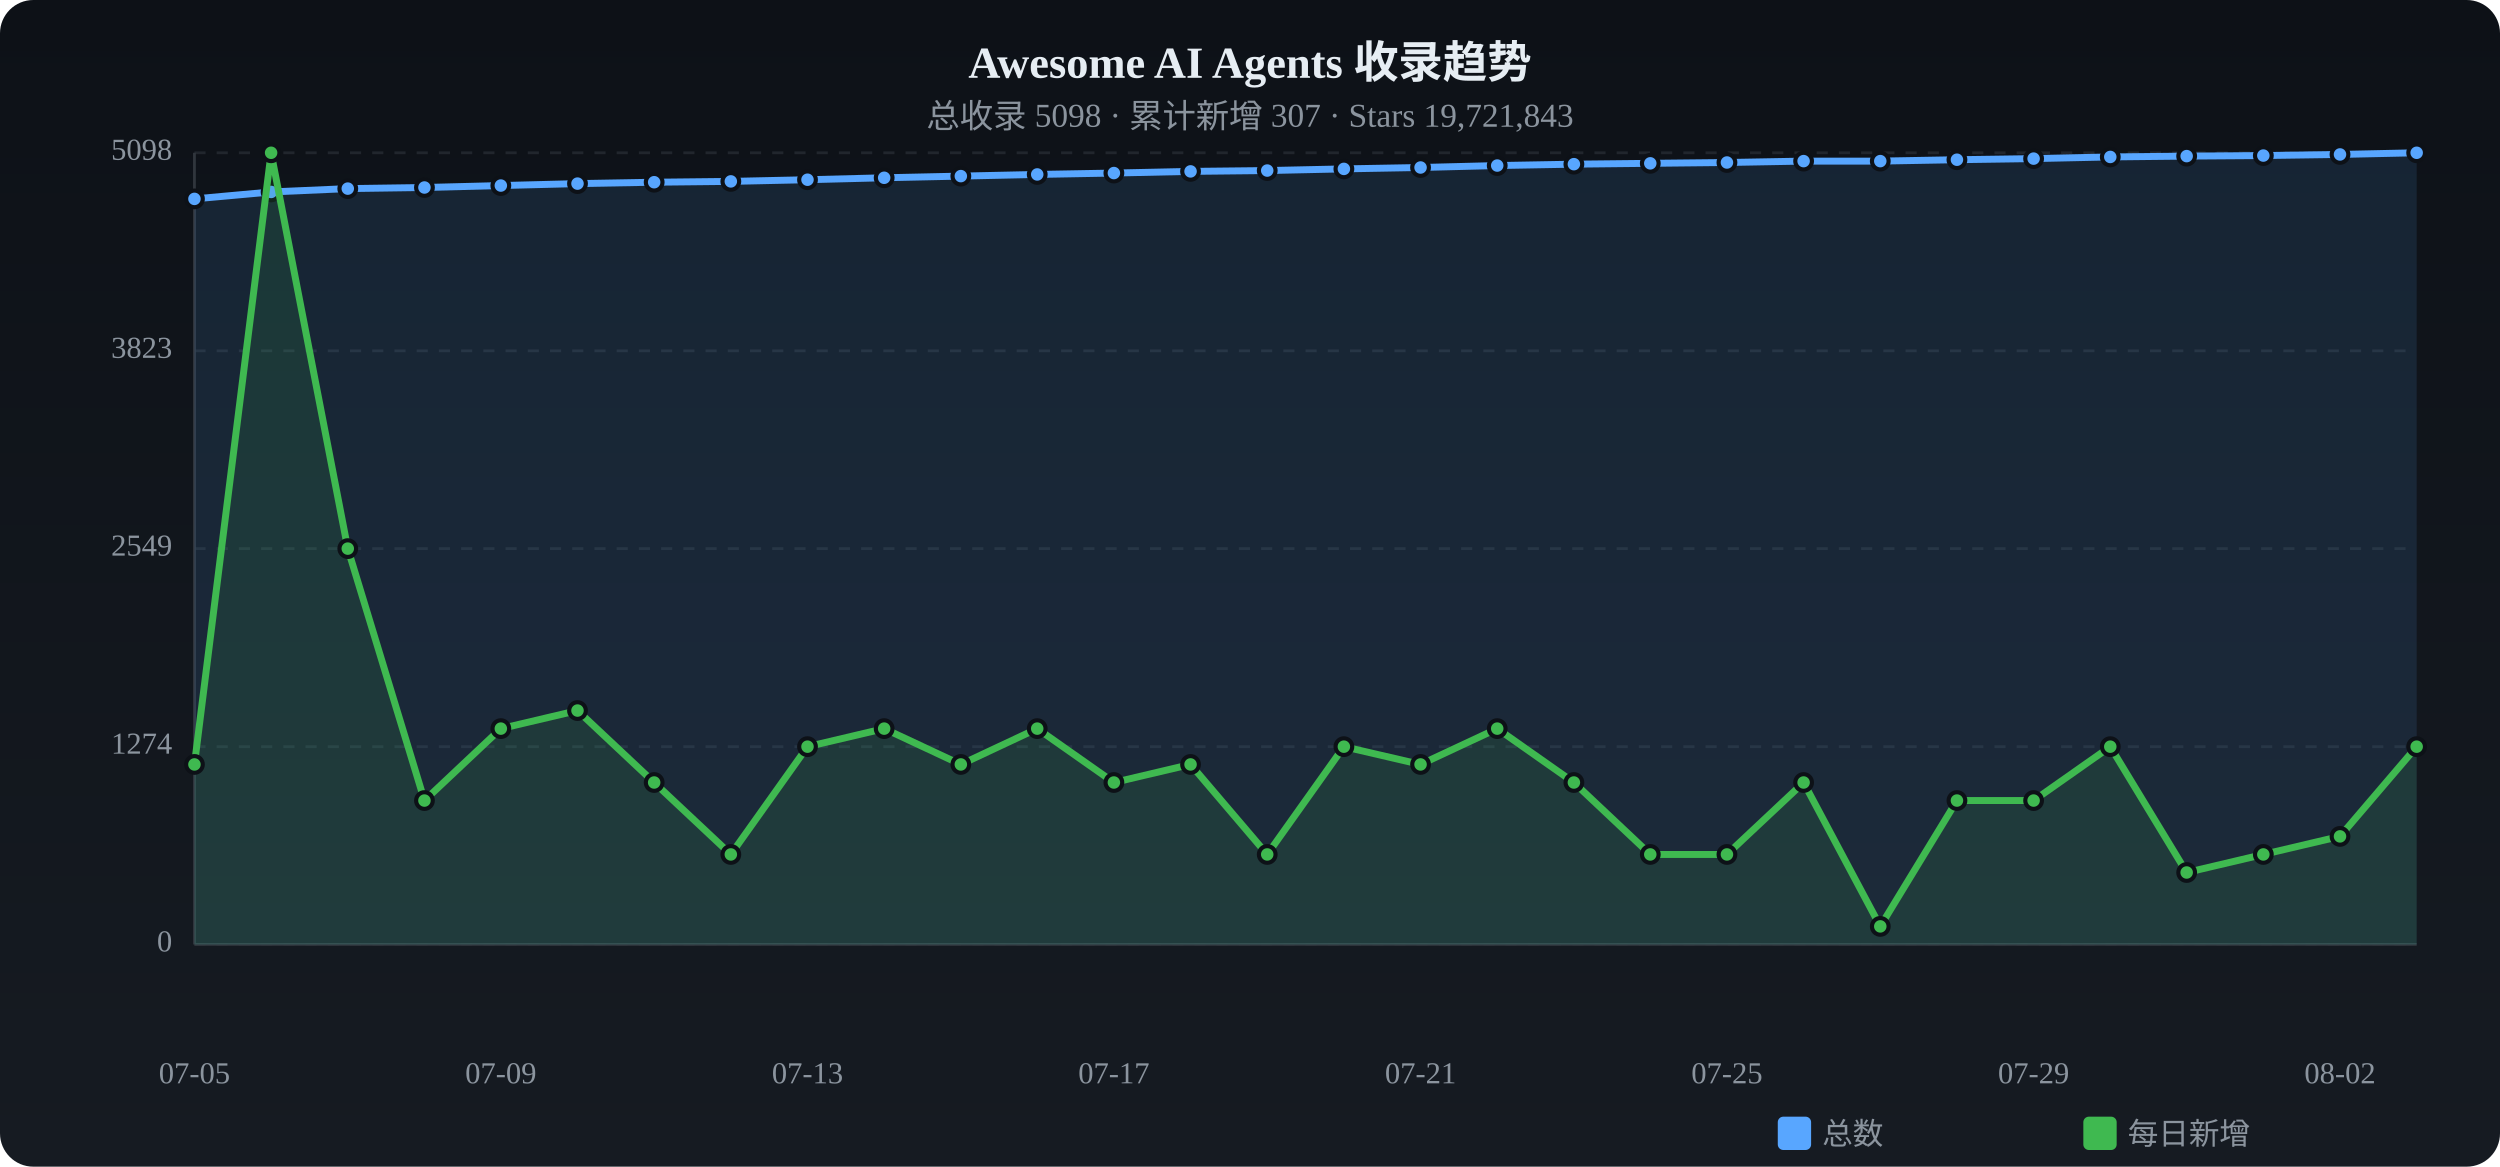
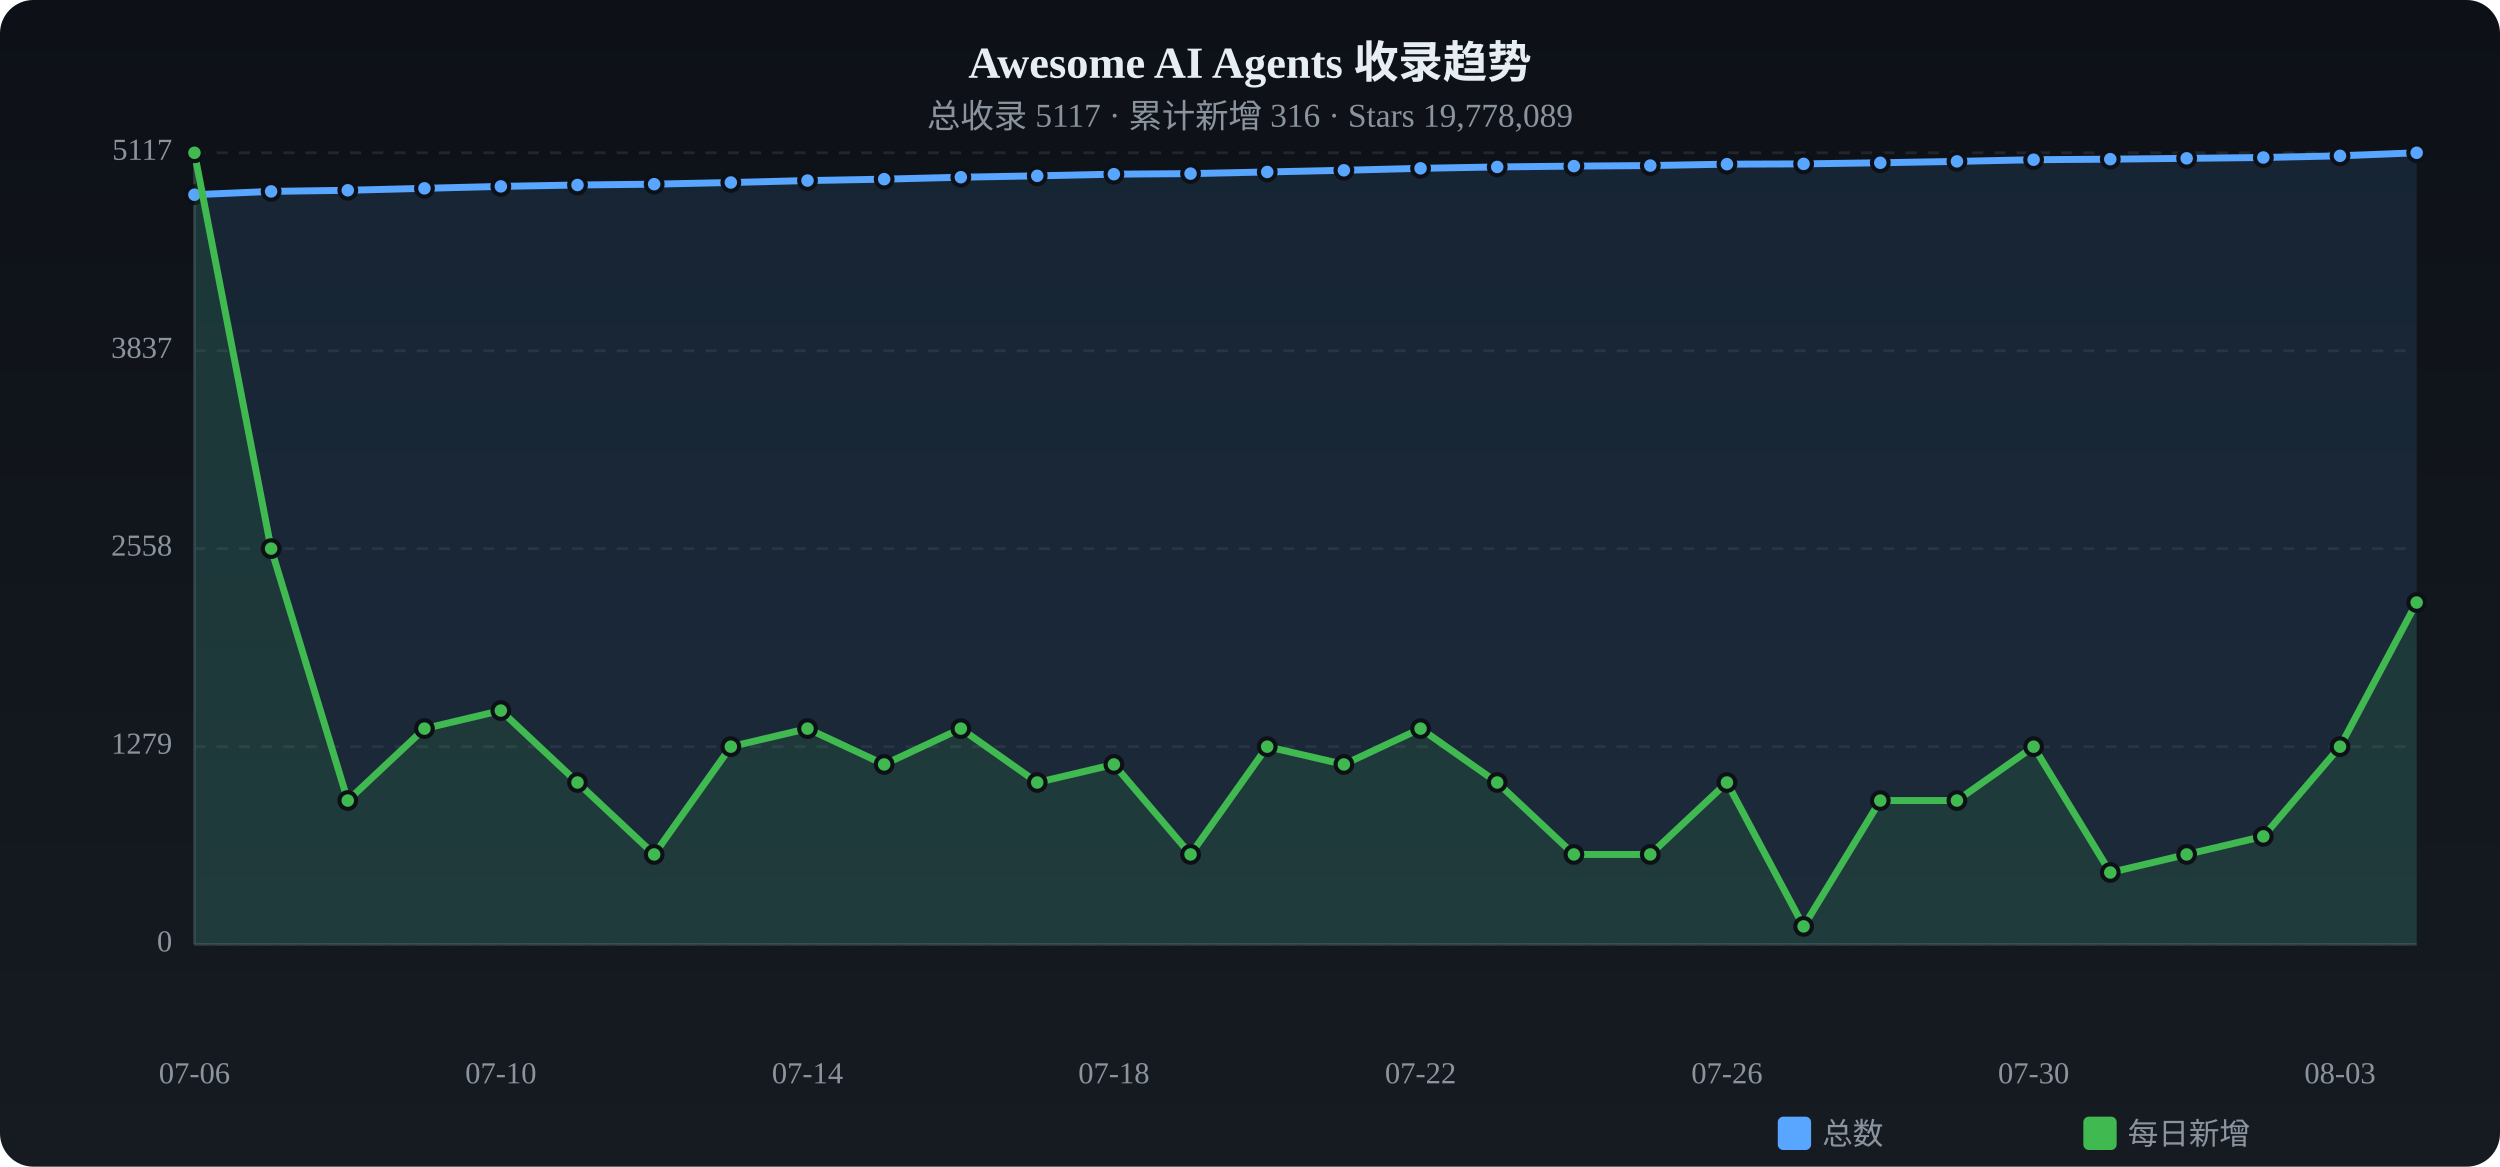
<svg xmlns="http://www.w3.org/2000/svg" viewBox="0 0 900 420" width="900" height="420">
  <defs>
    <linearGradient id="tbg" x1="0%" y1="0%" x2="0%" y2="100%">
      <stop offset="0%" stop-color="#0d1117" />
      <stop offset="100%" stop-color="#161b22" />
    </linearGradient>
  </defs>
  <rect width="900" height="420" rx="12" fill="url(#tbg)" />
  <text x="450.0" y="28" text-anchor="middle" fill="#e6edf3" font-size="16" font-weight="bold">Awesome AI Agents 收录趋势</text>
-   <text x="450.0" y="46" text-anchor="middle" fill="#8b949e" font-size="12">总收录 5098 · 累计新增 307 · Stars 19,721,843</text>
+   <text x="450.0" y="46" text-anchor="middle" fill="#8b949e" font-size="12">总收录 5117 · 累计新增 316 · Stars 19,778,089</text>
  <text x="62" y="340.0" text-anchor="end" fill="#8b949e" font-size="11" dominant-baseline="middle">0</text>
  <line x1="70" y1="340.0" x2="870" y2="340.0" stroke="#21262d" stroke-dasharray="4 4" />
-   <text x="62" y="268.8" text-anchor="end" fill="#8b949e" font-size="11" dominant-baseline="middle">1274</text>
+   <text x="62" y="268.8" text-anchor="end" fill="#8b949e" font-size="11" dominant-baseline="middle">1279</text>
  <line x1="70" y1="268.8" x2="870" y2="268.8" stroke="#21262d" stroke-dasharray="4 4" />
-   <text x="62" y="197.5" text-anchor="end" fill="#8b949e" font-size="11" dominant-baseline="middle">2549</text>
+   <text x="62" y="197.5" text-anchor="end" fill="#8b949e" font-size="11" dominant-baseline="middle">2558</text>
  <line x1="70" y1="197.5" x2="870" y2="197.5" stroke="#21262d" stroke-dasharray="4 4" />
-   <text x="62" y="126.3" text-anchor="end" fill="#8b949e" font-size="11" dominant-baseline="middle">3823</text>
+   <text x="62" y="126.3" text-anchor="end" fill="#8b949e" font-size="11" dominant-baseline="middle">3837</text>
  <line x1="70" y1="126.3" x2="870" y2="126.3" stroke="#21262d" stroke-dasharray="4 4" />
-   <text x="62" y="55.0" text-anchor="end" fill="#8b949e" font-size="11" dominant-baseline="middle">5098</text>
+   <text x="62" y="55.0" text-anchor="end" fill="#8b949e" font-size="11" dominant-baseline="middle">5117</text>
  <line x1="70" y1="55.0" x2="870" y2="55.0" stroke="#21262d" stroke-dasharray="4 4" />
  <line x1="70" y1="55" x2="70" y2="340" stroke="#30363d" />
  <line x1="70" y1="340" x2="870" y2="340" stroke="#30363d" />
-   <path d="M70.0,71.6 L97.6,69.1 L125.2,67.9 L152.8,67.5 L180.3,66.8 L207.9,66.1 L235.5,65.6 L263.1,65.3 L290.7,64.7 L318.3,64.0 L345.9,63.4 L373.4,62.8 L401.0,62.3 L428.6,61.7 L456.2,61.4 L483.8,60.8 L511.4,60.3 L539.0,59.6 L566.6,59.1 L594.1,58.8 L621.7,58.5 L649.3,58.0 L676.9,58.0 L704.5,57.5 L732.1,57.1 L759.7,56.5 L787.2,56.2 L814.8,56.0 L842.4,55.6 L870.0,55.0 L870.0,340 L70.0,340 Z" fill="#58a6ff" opacity="0.12" />
-   <polyline points="70.0,71.6 97.6,69.1 125.2,67.9 152.8,67.5 180.3,66.8 207.9,66.1 235.5,65.6 263.1,65.3 290.7,64.7 318.3,64.0 345.9,63.4 373.4,62.8 401.0,62.3 428.6,61.7 456.2,61.4 483.8,60.8 511.4,60.3 539.0,59.6 566.6,59.1 594.1,58.8 621.7,58.5 649.3,58.0 676.9,58.0 704.5,57.5 732.1,57.1 759.7,56.5 787.2,56.2 814.8,56.0 842.4,55.6 870.0,55.0" fill="none" stroke="#58a6ff" stroke-width="2.5" stroke-linecap="round" stroke-linejoin="round" />
-   <circle cx="70.0" cy="71.6" r="3" fill="#58a6ff" stroke="#0d1117" stroke-width="1.5" />
-   <circle cx="97.6" cy="69.1" r="3" fill="#58a6ff" stroke="#0d1117" stroke-width="1.5" />
-   <circle cx="125.2" cy="67.9" r="3" fill="#58a6ff" stroke="#0d1117" stroke-width="1.5" />
-   <circle cx="152.8" cy="67.5" r="3" fill="#58a6ff" stroke="#0d1117" stroke-width="1.5" />
-   <circle cx="180.3" cy="66.8" r="3" fill="#58a6ff" stroke="#0d1117" stroke-width="1.5" />
-   <circle cx="207.9" cy="66.1" r="3" fill="#58a6ff" stroke="#0d1117" stroke-width="1.5" />
-   <circle cx="235.5" cy="65.6" r="3" fill="#58a6ff" stroke="#0d1117" stroke-width="1.5" />
-   <circle cx="263.1" cy="65.3" r="3" fill="#58a6ff" stroke="#0d1117" stroke-width="1.5" />
-   <circle cx="290.7" cy="64.7" r="3" fill="#58a6ff" stroke="#0d1117" stroke-width="1.5" />
-   <circle cx="318.3" cy="64.0" r="3" fill="#58a6ff" stroke="#0d1117" stroke-width="1.5" />
-   <circle cx="345.9" cy="63.4" r="3" fill="#58a6ff" stroke="#0d1117" stroke-width="1.5" />
-   <circle cx="373.4" cy="62.8" r="3" fill="#58a6ff" stroke="#0d1117" stroke-width="1.5" />
-   <circle cx="401.0" cy="62.3" r="3" fill="#58a6ff" stroke="#0d1117" stroke-width="1.5" />
-   <circle cx="428.6" cy="61.7" r="3" fill="#58a6ff" stroke="#0d1117" stroke-width="1.5" />
-   <circle cx="456.2" cy="61.4" r="3" fill="#58a6ff" stroke="#0d1117" stroke-width="1.5" />
-   <circle cx="483.8" cy="60.8" r="3" fill="#58a6ff" stroke="#0d1117" stroke-width="1.5" />
-   <circle cx="511.4" cy="60.3" r="3" fill="#58a6ff" stroke="#0d1117" stroke-width="1.5" />
-   <circle cx="539.0" cy="59.6" r="3" fill="#58a6ff" stroke="#0d1117" stroke-width="1.5" />
-   <circle cx="566.6" cy="59.1" r="3" fill="#58a6ff" stroke="#0d1117" stroke-width="1.5" />
-   <circle cx="594.1" cy="58.8" r="3" fill="#58a6ff" stroke="#0d1117" stroke-width="1.5" />
-   <circle cx="621.7" cy="58.5" r="3" fill="#58a6ff" stroke="#0d1117" stroke-width="1.5" />
-   <circle cx="649.3" cy="58.0" r="3" fill="#58a6ff" stroke="#0d1117" stroke-width="1.5" />
-   <circle cx="676.9" cy="58.0" r="3" fill="#58a6ff" stroke="#0d1117" stroke-width="1.5" />
-   <circle cx="704.5" cy="57.5" r="3" fill="#58a6ff" stroke="#0d1117" stroke-width="1.5" />
-   <circle cx="732.1" cy="57.1" r="3" fill="#58a6ff" stroke="#0d1117" stroke-width="1.5" />
-   <circle cx="759.7" cy="56.5" r="3" fill="#58a6ff" stroke="#0d1117" stroke-width="1.5" />
-   <circle cx="787.2" cy="56.2" r="3" fill="#58a6ff" stroke="#0d1117" stroke-width="1.5" />
-   <circle cx="814.8" cy="56.0" r="3" fill="#58a6ff" stroke="#0d1117" stroke-width="1.5" />
-   <circle cx="842.4" cy="55.6" r="3" fill="#58a6ff" stroke="#0d1117" stroke-width="1.5" />
+   <path d="M70.0,70.1 L97.6,68.9 L125.2,68.5 L152.8,67.8 L180.3,67.1 L207.9,66.6 L235.5,66.3 L263.1,65.7 L290.7,65.0 L318.3,64.5 L345.9,63.8 L373.4,63.3 L401.0,62.7 L428.6,62.5 L456.2,61.9 L483.8,61.3 L511.4,60.6 L539.0,60.1 L566.6,59.8 L594.1,59.6 L621.7,59.1 L649.3,59.0 L676.9,58.6 L704.5,58.1 L732.1,57.5 L759.7,57.3 L787.2,57.0 L814.8,56.7 L842.4,56.1 L870.0,55.0 L870.0,340 L70.0,340 Z" fill="#58a6ff" opacity="0.12" />
+   <polyline points="70.0,70.1 97.6,68.9 125.2,68.5 152.8,67.8 180.3,67.1 207.9,66.6 235.5,66.3 263.1,65.7 290.7,65.0 318.3,64.5 345.9,63.8 373.4,63.3 401.0,62.7 428.6,62.5 456.2,61.9 483.8,61.3 511.4,60.6 539.0,60.1 566.6,59.8 594.1,59.6 621.7,59.1 649.3,59.0 676.9,58.6 704.5,58.1 732.1,57.5 759.7,57.3 787.2,57.0 814.8,56.7 842.4,56.1 870.0,55.0" fill="none" stroke="#58a6ff" stroke-width="2.5" stroke-linecap="round" stroke-linejoin="round" />
+   <circle cx="70.0" cy="70.1" r="3" fill="#58a6ff" stroke="#0d1117" stroke-width="1.5" />
+   <circle cx="97.6" cy="68.9" r="3" fill="#58a6ff" stroke="#0d1117" stroke-width="1.5" />
+   <circle cx="125.2" cy="68.5" r="3" fill="#58a6ff" stroke="#0d1117" stroke-width="1.5" />
+   <circle cx="152.8" cy="67.8" r="3" fill="#58a6ff" stroke="#0d1117" stroke-width="1.5" />
+   <circle cx="180.3" cy="67.1" r="3" fill="#58a6ff" stroke="#0d1117" stroke-width="1.5" />
+   <circle cx="207.9" cy="66.6" r="3" fill="#58a6ff" stroke="#0d1117" stroke-width="1.5" />
+   <circle cx="235.5" cy="66.3" r="3" fill="#58a6ff" stroke="#0d1117" stroke-width="1.5" />
+   <circle cx="263.1" cy="65.7" r="3" fill="#58a6ff" stroke="#0d1117" stroke-width="1.5" />
+   <circle cx="290.7" cy="65.0" r="3" fill="#58a6ff" stroke="#0d1117" stroke-width="1.5" />
+   <circle cx="318.3" cy="64.5" r="3" fill="#58a6ff" stroke="#0d1117" stroke-width="1.5" />
+   <circle cx="345.9" cy="63.8" r="3" fill="#58a6ff" stroke="#0d1117" stroke-width="1.5" />
+   <circle cx="373.4" cy="63.3" r="3" fill="#58a6ff" stroke="#0d1117" stroke-width="1.5" />
+   <circle cx="401.0" cy="62.7" r="3" fill="#58a6ff" stroke="#0d1117" stroke-width="1.5" />
+   <circle cx="428.6" cy="62.5" r="3" fill="#58a6ff" stroke="#0d1117" stroke-width="1.5" />
+   <circle cx="456.2" cy="61.9" r="3" fill="#58a6ff" stroke="#0d1117" stroke-width="1.5" />
+   <circle cx="483.8" cy="61.3" r="3" fill="#58a6ff" stroke="#0d1117" stroke-width="1.5" />
+   <circle cx="511.4" cy="60.6" r="3" fill="#58a6ff" stroke="#0d1117" stroke-width="1.5" />
+   <circle cx="539.0" cy="60.1" r="3" fill="#58a6ff" stroke="#0d1117" stroke-width="1.5" />
+   <circle cx="566.6" cy="59.8" r="3" fill="#58a6ff" stroke="#0d1117" stroke-width="1.5" />
+   <circle cx="594.1" cy="59.6" r="3" fill="#58a6ff" stroke="#0d1117" stroke-width="1.5" />
+   <circle cx="621.7" cy="59.1" r="3" fill="#58a6ff" stroke="#0d1117" stroke-width="1.5" />
+   <circle cx="649.3" cy="59.0" r="3" fill="#58a6ff" stroke="#0d1117" stroke-width="1.5" />
+   <circle cx="676.9" cy="58.6" r="3" fill="#58a6ff" stroke="#0d1117" stroke-width="1.5" />
+   <circle cx="704.5" cy="58.1" r="3" fill="#58a6ff" stroke="#0d1117" stroke-width="1.5" />
+   <circle cx="732.1" cy="57.5" r="3" fill="#58a6ff" stroke="#0d1117" stroke-width="1.5" />
+   <circle cx="759.7" cy="57.3" r="3" fill="#58a6ff" stroke="#0d1117" stroke-width="1.5" />
+   <circle cx="787.2" cy="57.0" r="3" fill="#58a6ff" stroke="#0d1117" stroke-width="1.5" />
+   <circle cx="814.8" cy="56.7" r="3" fill="#58a6ff" stroke="#0d1117" stroke-width="1.5" />
+   <circle cx="842.4" cy="56.1" r="3" fill="#58a6ff" stroke="#0d1117" stroke-width="1.5" />
  <circle cx="870.0" cy="55.0" r="3" fill="#58a6ff" stroke="#0d1117" stroke-width="1.5" />
-   <path d="M70.0,275.2 L97.6,55.0 L125.2,197.5 L152.8,288.2 L180.3,262.3 L207.9,255.8 L235.5,281.7 L263.1,307.6 L290.7,268.8 L318.3,262.3 L345.9,275.2 L373.4,262.3 L401.0,281.7 L428.6,275.2 L456.2,307.6 L483.8,268.8 L511.4,275.2 L539.0,262.3 L566.6,281.7 L594.1,307.6 L621.7,307.6 L649.3,281.7 L676.9,333.5 L704.5,288.2 L732.1,288.2 L759.7,268.8 L787.2,314.1 L814.8,307.6 L842.4,301.1 L870.0,268.8 L870.0,340 L70.0,340 Z" fill="#3fb950" opacity="0.12" />
-   <polyline points="70.0,275.2 97.6,55.0 125.2,197.5 152.8,288.2 180.3,262.3 207.9,255.8 235.5,281.7 263.1,307.6 290.7,268.8 318.3,262.3 345.9,275.2 373.4,262.3 401.0,281.7 428.6,275.2 456.2,307.6 483.8,268.8 511.4,275.2 539.0,262.3 566.6,281.7 594.1,307.6 621.7,307.6 649.3,281.7 676.9,333.5 704.5,288.2 732.1,288.2 759.7,268.8 787.2,314.1 814.8,307.6 842.4,301.1 870.0,268.8" fill="none" stroke="#3fb950" stroke-width="2.5" stroke-linecap="round" stroke-linejoin="round" />
-   <circle cx="70.0" cy="275.2" r="3" fill="#3fb950" stroke="#0d1117" stroke-width="1.5" />
-   <circle cx="97.6" cy="55.0" r="3" fill="#3fb950" stroke="#0d1117" stroke-width="1.5" />
-   <circle cx="125.2" cy="197.5" r="3" fill="#3fb950" stroke="#0d1117" stroke-width="1.5" />
-   <circle cx="152.8" cy="288.2" r="3" fill="#3fb950" stroke="#0d1117" stroke-width="1.5" />
-   <circle cx="180.3" cy="262.3" r="3" fill="#3fb950" stroke="#0d1117" stroke-width="1.5" />
-   <circle cx="207.9" cy="255.8" r="3" fill="#3fb950" stroke="#0d1117" stroke-width="1.5" />
-   <circle cx="235.5" cy="281.7" r="3" fill="#3fb950" stroke="#0d1117" stroke-width="1.5" />
-   <circle cx="263.1" cy="307.6" r="3" fill="#3fb950" stroke="#0d1117" stroke-width="1.5" />
-   <circle cx="290.7" cy="268.8" r="3" fill="#3fb950" stroke="#0d1117" stroke-width="1.5" />
-   <circle cx="318.3" cy="262.3" r="3" fill="#3fb950" stroke="#0d1117" stroke-width="1.5" />
-   <circle cx="345.9" cy="275.2" r="3" fill="#3fb950" stroke="#0d1117" stroke-width="1.5" />
-   <circle cx="373.4" cy="262.3" r="3" fill="#3fb950" stroke="#0d1117" stroke-width="1.5" />
-   <circle cx="401.0" cy="281.7" r="3" fill="#3fb950" stroke="#0d1117" stroke-width="1.5" />
-   <circle cx="428.6" cy="275.2" r="3" fill="#3fb950" stroke="#0d1117" stroke-width="1.5" />
-   <circle cx="456.2" cy="307.6" r="3" fill="#3fb950" stroke="#0d1117" stroke-width="1.5" />
-   <circle cx="483.8" cy="268.8" r="3" fill="#3fb950" stroke="#0d1117" stroke-width="1.5" />
-   <circle cx="511.4" cy="275.2" r="3" fill="#3fb950" stroke="#0d1117" stroke-width="1.5" />
-   <circle cx="539.0" cy="262.3" r="3" fill="#3fb950" stroke="#0d1117" stroke-width="1.5" />
-   <circle cx="566.6" cy="281.7" r="3" fill="#3fb950" stroke="#0d1117" stroke-width="1.5" />
+   <path d="M70.0,55.0 L97.6,197.5 L125.2,288.2 L152.8,262.3 L180.3,255.8 L207.9,281.7 L235.5,307.6 L263.1,268.8 L290.7,262.3 L318.3,275.2 L345.9,262.3 L373.4,281.7 L401.0,275.2 L428.6,307.6 L456.2,268.8 L483.8,275.2 L511.4,262.3 L539.0,281.7 L566.6,307.6 L594.1,307.6 L621.7,281.7 L649.3,333.5 L676.9,288.2 L704.5,288.2 L732.1,268.8 L759.7,314.1 L787.2,307.6 L814.8,301.1 L842.4,268.8 L870.0,216.9 L870.0,340 L70.0,340 Z" fill="#3fb950" opacity="0.12" />
+   <polyline points="70.0,55.0 97.6,197.5 125.2,288.2 152.8,262.3 180.3,255.8 207.9,281.7 235.5,307.6 263.1,268.8 290.7,262.3 318.3,275.2 345.9,262.3 373.4,281.7 401.0,275.2 428.6,307.6 456.2,268.8 483.8,275.2 511.4,262.3 539.0,281.7 566.6,307.6 594.1,307.6 621.7,281.7 649.3,333.5 676.9,288.2 704.5,288.2 732.1,268.8 759.7,314.1 787.2,307.6 814.8,301.1 842.4,268.8 870.0,216.9" fill="none" stroke="#3fb950" stroke-width="2.5" stroke-linecap="round" stroke-linejoin="round" />
+   <circle cx="70.0" cy="55.0" r="3" fill="#3fb950" stroke="#0d1117" stroke-width="1.5" />
+   <circle cx="97.6" cy="197.5" r="3" fill="#3fb950" stroke="#0d1117" stroke-width="1.5" />
+   <circle cx="125.2" cy="288.2" r="3" fill="#3fb950" stroke="#0d1117" stroke-width="1.5" />
+   <circle cx="152.8" cy="262.3" r="3" fill="#3fb950" stroke="#0d1117" stroke-width="1.5" />
+   <circle cx="180.3" cy="255.8" r="3" fill="#3fb950" stroke="#0d1117" stroke-width="1.5" />
+   <circle cx="207.9" cy="281.7" r="3" fill="#3fb950" stroke="#0d1117" stroke-width="1.5" />
+   <circle cx="235.5" cy="307.6" r="3" fill="#3fb950" stroke="#0d1117" stroke-width="1.5" />
+   <circle cx="263.1" cy="268.8" r="3" fill="#3fb950" stroke="#0d1117" stroke-width="1.5" />
+   <circle cx="290.7" cy="262.3" r="3" fill="#3fb950" stroke="#0d1117" stroke-width="1.5" />
+   <circle cx="318.3" cy="275.2" r="3" fill="#3fb950" stroke="#0d1117" stroke-width="1.5" />
+   <circle cx="345.9" cy="262.3" r="3" fill="#3fb950" stroke="#0d1117" stroke-width="1.5" />
+   <circle cx="373.4" cy="281.7" r="3" fill="#3fb950" stroke="#0d1117" stroke-width="1.5" />
+   <circle cx="401.0" cy="275.2" r="3" fill="#3fb950" stroke="#0d1117" stroke-width="1.5" />
+   <circle cx="428.6" cy="307.6" r="3" fill="#3fb950" stroke="#0d1117" stroke-width="1.5" />
+   <circle cx="456.2" cy="268.8" r="3" fill="#3fb950" stroke="#0d1117" stroke-width="1.5" />
+   <circle cx="483.8" cy="275.2" r="3" fill="#3fb950" stroke="#0d1117" stroke-width="1.5" />
+   <circle cx="511.4" cy="262.3" r="3" fill="#3fb950" stroke="#0d1117" stroke-width="1.5" />
+   <circle cx="539.0" cy="281.7" r="3" fill="#3fb950" stroke="#0d1117" stroke-width="1.5" />
+   <circle cx="566.6" cy="307.6" r="3" fill="#3fb950" stroke="#0d1117" stroke-width="1.5" />
  <circle cx="594.1" cy="307.6" r="3" fill="#3fb950" stroke="#0d1117" stroke-width="1.5" />
-   <circle cx="621.7" cy="307.6" r="3" fill="#3fb950" stroke="#0d1117" stroke-width="1.5" />
-   <circle cx="649.3" cy="281.7" r="3" fill="#3fb950" stroke="#0d1117" stroke-width="1.5" />
-   <circle cx="676.9" cy="333.5" r="3" fill="#3fb950" stroke="#0d1117" stroke-width="1.5" />
+   <circle cx="621.7" cy="281.7" r="3" fill="#3fb950" stroke="#0d1117" stroke-width="1.5" />
+   <circle cx="649.3" cy="333.5" r="3" fill="#3fb950" stroke="#0d1117" stroke-width="1.5" />
+   <circle cx="676.9" cy="288.2" r="3" fill="#3fb950" stroke="#0d1117" stroke-width="1.5" />
  <circle cx="704.5" cy="288.2" r="3" fill="#3fb950" stroke="#0d1117" stroke-width="1.5" />
-   <circle cx="732.1" cy="288.2" r="3" fill="#3fb950" stroke="#0d1117" stroke-width="1.5" />
-   <circle cx="759.7" cy="268.8" r="3" fill="#3fb950" stroke="#0d1117" stroke-width="1.5" />
-   <circle cx="787.2" cy="314.1" r="3" fill="#3fb950" stroke="#0d1117" stroke-width="1.5" />
-   <circle cx="814.8" cy="307.6" r="3" fill="#3fb950" stroke="#0d1117" stroke-width="1.5" />
-   <circle cx="842.4" cy="301.1" r="3" fill="#3fb950" stroke="#0d1117" stroke-width="1.5" />
-   <circle cx="870.0" cy="268.8" r="3" fill="#3fb950" stroke="#0d1117" stroke-width="1.5" />
-   <text x="70.0" y="390" text-anchor="middle" fill="#8b949e" font-size="11">07-05</text>
-   <text x="180.3" y="390" text-anchor="middle" fill="#8b949e" font-size="11">07-09</text>
-   <text x="290.7" y="390" text-anchor="middle" fill="#8b949e" font-size="11">07-13</text>
-   <text x="401.0" y="390" text-anchor="middle" fill="#8b949e" font-size="11">07-17</text>
-   <text x="511.4" y="390" text-anchor="middle" fill="#8b949e" font-size="11">07-21</text>
-   <text x="621.7" y="390" text-anchor="middle" fill="#8b949e" font-size="11">07-25</text>
-   <text x="732.1" y="390" text-anchor="middle" fill="#8b949e" font-size="11">07-29</text>
-   <text x="842.4" y="390" text-anchor="middle" fill="#8b949e" font-size="11">08-02</text>
+   <circle cx="732.1" cy="268.8" r="3" fill="#3fb950" stroke="#0d1117" stroke-width="1.5" />
+   <circle cx="759.7" cy="314.1" r="3" fill="#3fb950" stroke="#0d1117" stroke-width="1.5" />
+   <circle cx="787.2" cy="307.6" r="3" fill="#3fb950" stroke="#0d1117" stroke-width="1.5" />
+   <circle cx="814.8" cy="301.1" r="3" fill="#3fb950" stroke="#0d1117" stroke-width="1.5" />
+   <circle cx="842.4" cy="268.8" r="3" fill="#3fb950" stroke="#0d1117" stroke-width="1.5" />
+   <circle cx="870.0" cy="216.9" r="3" fill="#3fb950" stroke="#0d1117" stroke-width="1.5" />
+   <text x="70.0" y="390" text-anchor="middle" fill="#8b949e" font-size="11">07-06</text>
+   <text x="180.3" y="390" text-anchor="middle" fill="#8b949e" font-size="11">07-10</text>
+   <text x="290.7" y="390" text-anchor="middle" fill="#8b949e" font-size="11">07-14</text>
+   <text x="401.0" y="390" text-anchor="middle" fill="#8b949e" font-size="11">07-18</text>
+   <text x="511.4" y="390" text-anchor="middle" fill="#8b949e" font-size="11">07-22</text>
+   <text x="621.7" y="390" text-anchor="middle" fill="#8b949e" font-size="11">07-26</text>
+   <text x="732.1" y="390" text-anchor="middle" fill="#8b949e" font-size="11">07-30</text>
+   <text x="842.4" y="390" text-anchor="middle" fill="#8b949e" font-size="11">08-03</text>
  <rect x="640" y="402" width="12" height="12" rx="2" fill="#58a6ff" />
  <text x="656" y="412" fill="#8b949e" font-size="11">总数</text>
  <rect x="750" y="402" width="12" height="12" rx="2" fill="#3fb950" />
  <text x="766" y="412" fill="#8b949e" font-size="11">每日新增</text>
</svg>
